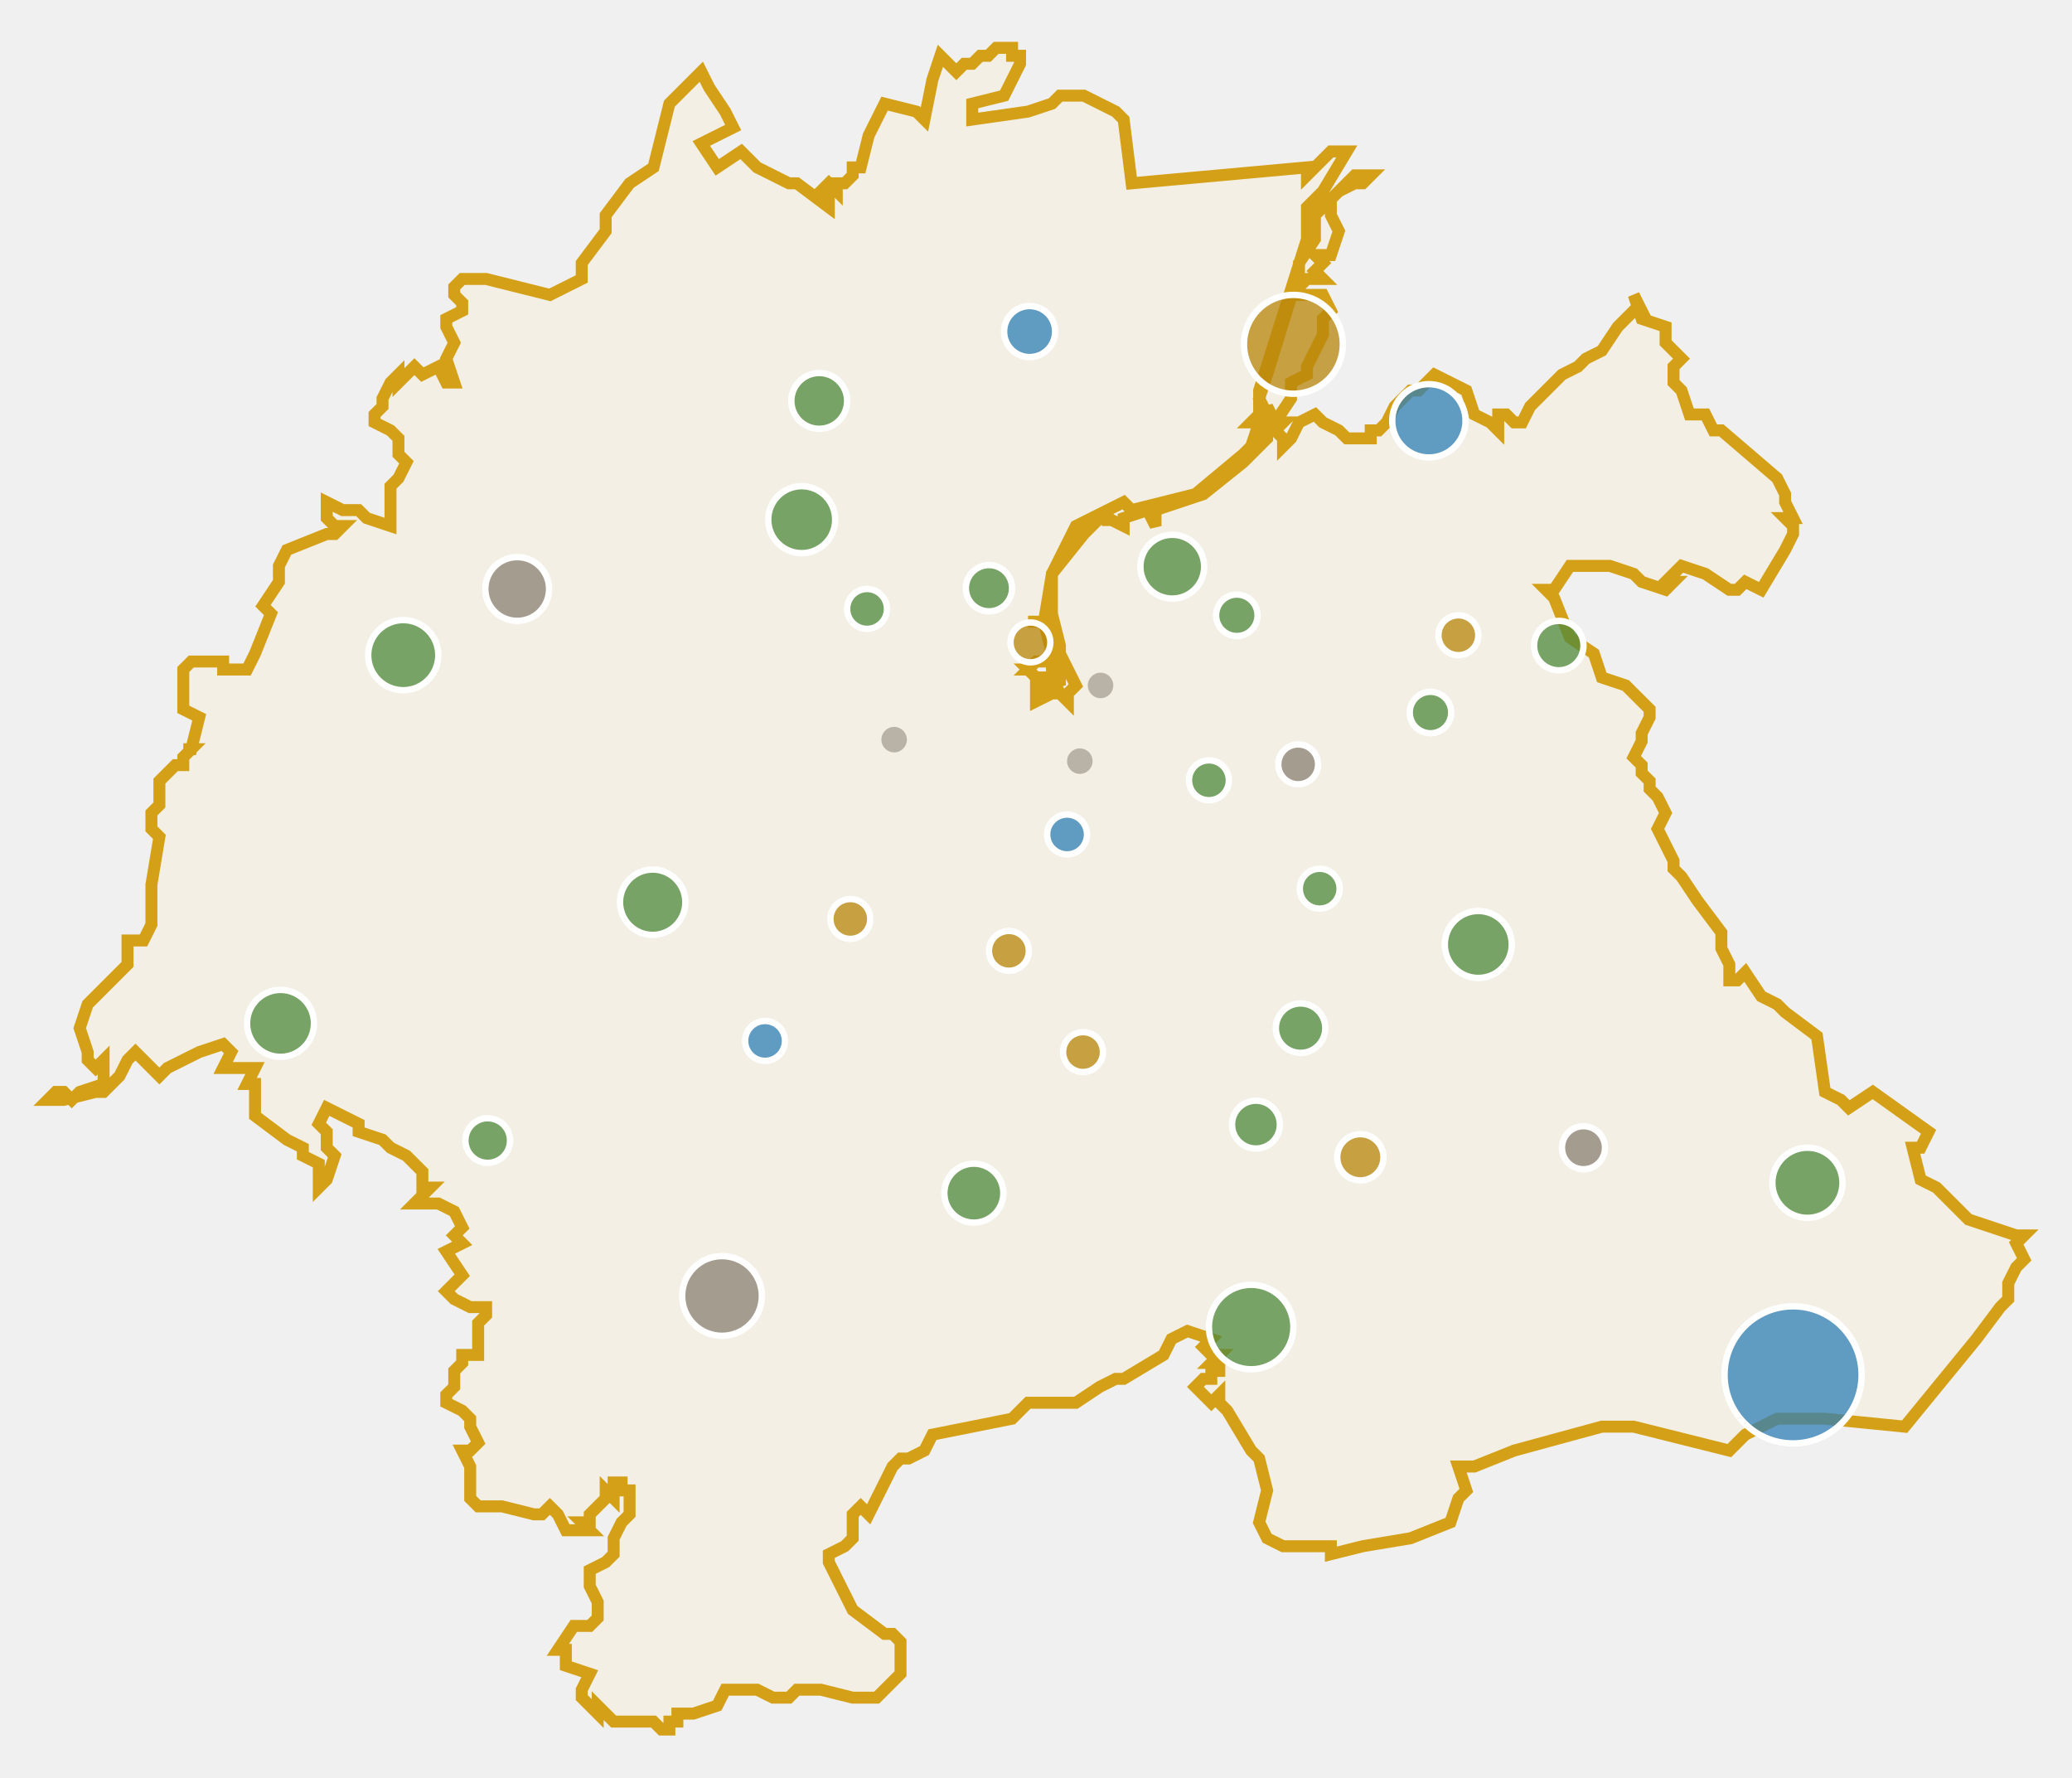
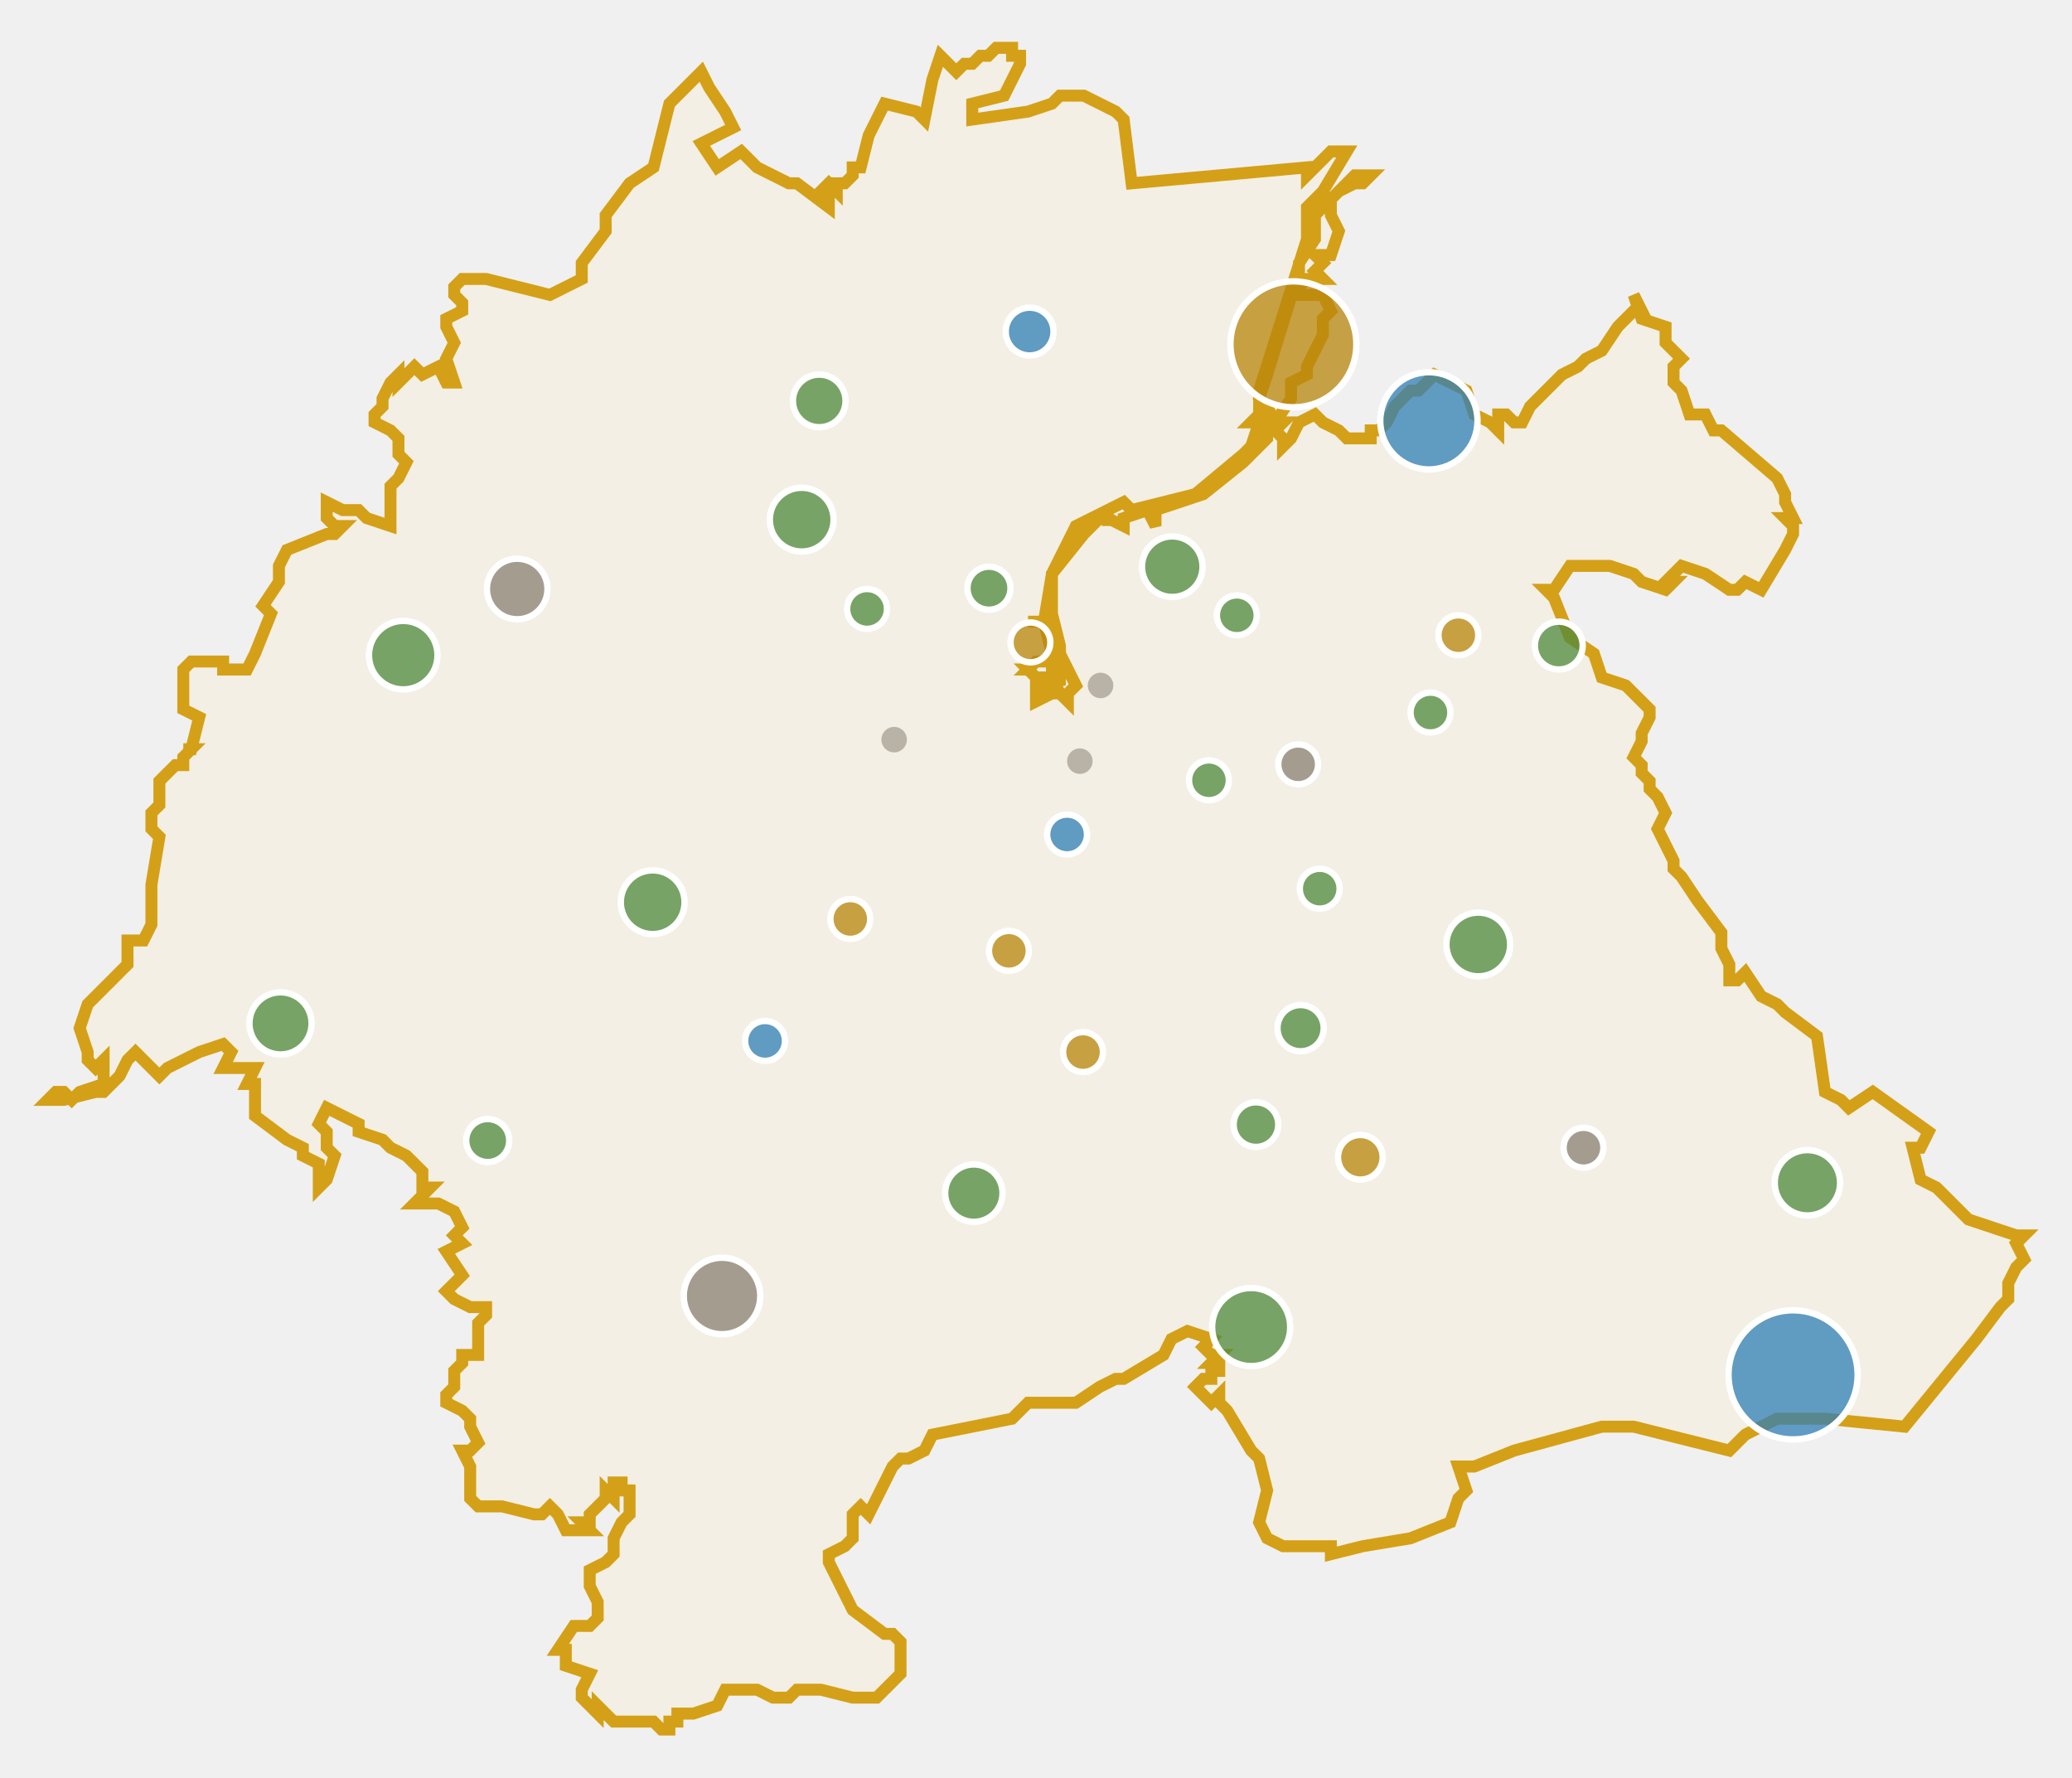
<svg xmlns="http://www.w3.org/2000/svg" viewBox="0 0 260 223" width="260" height="223">
  <path d="M54,149L52,151L55,151L57,152L58,154L57,155L58,156L56,157L58,160L56,162L57,163L59,164L61,164L61,165L60,166L60,170L59,170L58,170L58,171L57,172L57,174L56,175L56,176L58,177L59,178L59,179L60,181L59,182L58,182L59,184L59,188L60,189L61,189L63,189L67,190L68,190L69,189L70,190L71,192L73,192L74,192L73,191L74,191L74,190L75,189L76,188L76,187L77,188L77,187L77,186L78,186L78,187L79,187L79,190L78,191L77,193L77,195L76,196L74,197L74,199L75,201L75,203L74,204L72,204L70,207L71,207L71,209L74,210L73,212L73,213L75,215L75,214L77,216L79,216L82,216L83,217L84,217L84,216L85,216L85,215L86,215L87,215L90,214L91,212L92,212L95,212L97,213L99,213L100,212L103,212L107,213L110,213L112,211L113,210L113,208L113,207L113,206L112,205L111,205L107,202L105,198L104,196L104,195L106,194L107,193L107,192L107,190L108,189L109,190L112,184L113,183L114,183L116,182L117,180L122,179L127,178L129,176L131,176L133,176L135,176L138,174L140,173L141,173L146,170L147,168L149,167L152,168L151,169L152,170L153,170L152,171L153,171L153,172L152,172L152,173L152,172L152,173L151,173L150,174L152,176L153,175L153,176L154,177L157,182L158,183L159,187L158,191L159,193L161,194L164,194L165,194L167,194L167,195L171,194L177,193L182,191L183,188L184,187L183,184L185,184L190,182L201,179L204,179L205,179L209,180L217,182L219,180L223,178L229,178L239,179L248,168L251,164L252,163L252,161L253,159L254,158L253,156L254,155L253,155L247,153L245,151L243,149L241,148L240,144L241,144L242,142L235,137L232,139L231,138L229,137L228,130L224,127L223,126L221,125L219,122L218,123L217,123L217,122L217,121L216,119L216,117L213,113L211,110L210,109L210,108L208,104L209,102L208,100L207,99L207,98L206,97L206,96L205,95L206,93L206,92L207,90L207,89L206,88L205,87L204,86L201,85L200,82L197,80L195,75L194,74L195,74L197,71L202,71L205,72L206,73L209,74L210,73L209,73L211,71L214,72L217,74L218,74L219,73L221,74L224,69L225,67L225,66L224,65L225,65L224,63L224,62L223,60L216,54L215,54L214,52L213,52L212,52L211,49L210,48L210,47L210,46L211,45L210,44L209,43L209,41L206,40L205,37L206,39L205,39L204,40L203,41L201,44L199,45L198,46L196,47L192,51L191,53L190,53L189,52L188,52L188,54L187,53L185,52L184,49L182,48L180,47L179,48L178,49L177,49L176,50L175,51L174,53L173,54L172,54L172,55L170,55L169,55L168,54L166,53L165,52L163,53L162,55L161,56L161,55L160,54L161,53L160,53L162,50L162,48L164,47L164,46L166,42L166,40L167,39L166,37L163,37L163,36L164,35L166,35L165,34L166,33L165,32L166,32L167,32L168,29L167,27L167,25L168,24L170,23L171,23L172,22L171,22L170,22L168,24L165,27L165,30L163,33L163,34L159,47L158,50L159,52L159,51L160,53L159,53L159,54L159,55L156,58L151,62L145,64L145,65L145,66L144,64L141,65L141,66L139,65L139,66L139,65L138,65L136,67L132,72L132,77L133,81L133,82L134,84L135,86L134,87L134,88L134,87L134,88L133,87L132,87L130,88L130,85L129,84L130,84L129,84L130,83L132,83L132,82L131,78L129,78L131,78L132,72L135,66L137,65L139,64L141,63L142,64L150,62L156,57L157,56L158,53L157,53L158,52L158,53L158,49L164,30L164,27L164,26L166,24L169,19L168,19L167,19L164,22L164,21L142,23L141,15L140,14L136,12L133,12L132,13L129,14L122,15L122,13L126,12L128,8L128,7L127,7L127,6L126,6L125,6L124,7L123,7L122,8L121,8L120,9L118,7L117,10L116,15L115,14L111,13L110,15L109,17L108,21L107,21L107,22L106,23L105,23L105,24L104,23L103,24L104,25L104,26L100,23L99,23L95,21L93,19L90,21L88,18L92,16L91,14L89,11L88,9L86,11L84,13L82,21L79,23L76,27L76,29L73,33L73,35L71,36L69,37L65,36L61,35L58,35L57,36L57,37L58,38L58,39L56,40L56,41L57,43L56,45L57,48L56,48L55,46L53,47L52,46L50,48L50,47L49,48L48,50L48,51L47,52L47,53L49,54L50,55L50,57L51,58L50,60L49,61L49,65L49,66L46,65L45,64L43,64L41,63L41,65L42,66L43,66L42,67L41,67L36,69L35,71L35,73L33,76L34,77L32,82L31,84L30,84L29,84L28,84L28,83L27,83L26,83L25,83L24,83L23,84L23,86L23,89L25,90L24,94L23,94L24,94L23,95L23,96L22,96L21,97L20,98L20,101L19,102L19,103L19,104L20,105L19,111L19,113L19,114L19,115L19,116L18,118L16,118L16,121L14,123L13,124L11,126L10,129L11,132L11,133L12,134L13,133L13,134L13,136L10,137L9,138L8,137L7,137L6,138L8,138L12,137L13,137L14,136L15,135L16,133L17,132L19,134L20,135L21,134L23,133L25,132L28,131L29,132L28,134L32,134L31,136L32,136L32,137L32,140L36,143L38,144L38,145L40,146L40,149L41,148L42,145L41,144L41,142L40,141L41,139L45,141L45,142L48,143L49,144L51,145L52,146L53,147L53,149L54,149ZM133,87L132,85L131,85L131,87L133,87ZM133,85L133,83L132,83L132,84L133,86L133,85Z" fill="#f3efe4" stroke="#d4a017" stroke-width="1.5" fill-rule="evenodd" />
  <circle cx="135.5" cy="95.5" r="1.6" fill="#b9b2a6" />
  <circle cx="133.9" cy="104.7" r="2.5" fill="#2f7fb5" fill-opacity="0.75" stroke="#fff" stroke-width="0.8" />
  <circle cx="112.2" cy="92.8" r="1.6" fill="#b9b2a6" />
  <circle cx="151.7" cy="97.9" r="2.5" fill="#4f8a3c" fill-opacity="0.75" stroke="#fff" stroke-width="0.8" />
  <circle cx="129.3" cy="80.6" r="2.5" fill="#b8860b" fill-opacity="0.75" stroke="#fff" stroke-width="0.8" />
  <circle cx="138.1" cy="86" r="1.6" fill="#b9b2a6" />
-   <circle cx="124.1" cy="73.8" r="2.9" fill="#4f8a3c" fill-opacity="0.75" stroke="#fff" stroke-width="0.8" />
+   <circle cx="124.1" cy="73.8" r="2.7" fill="#4f8a3c" fill-opacity="0.75" stroke="#fff" stroke-width="0.8" />
  <circle cx="108.8" cy="76.4" r="2.5" fill="#4f8a3c" fill-opacity="0.75" stroke="#fff" stroke-width="0.8" />
-   <circle cx="100.6" cy="65.2" r="4.2" fill="#4f8a3c" fill-opacity="0.75" stroke="#fff" stroke-width="0.8" />
-   <circle cx="102.8" cy="50.3" r="3.5" fill="#4f8a3c" fill-opacity="0.75" stroke="#fff" stroke-width="0.8" />
-   <circle cx="129.2" cy="41.6" r="3.2" fill="#2f7fb5" fill-opacity="0.75" stroke="#fff" stroke-width="0.8" />
-   <circle cx="162.3" cy="43.2" r="6.2" fill="#b8860b" fill-opacity="0.75" stroke="#fff" stroke-width="0.8" />
-   <circle cx="147.1" cy="71.1" r="4.0" fill="#4f8a3c" fill-opacity="0.75" stroke="#fff" stroke-width="0.8" />
-   <circle cx="155.2" cy="77.2" r="2.6" fill="#4f8a3c" fill-opacity="0.75" stroke="#fff" stroke-width="0.8" />
-   <circle cx="179.3" cy="52.8" r="4.6" fill="#2f7fb5" fill-opacity="0.75" stroke="#fff" stroke-width="0.8" />
+   <circle cx="100.6" cy="65.2" r="4.0" fill="#4f8a3c" fill-opacity="0.75" stroke="#fff" stroke-width="0.8" />
+   <circle cx="102.8" cy="50.3" r="3.3" fill="#4f8a3c" fill-opacity="0.75" stroke="#fff" stroke-width="0.8" />
+   <circle cx="129.2" cy="41.6" r="3.0" fill="#2f7fb5" fill-opacity="0.75" stroke="#fff" stroke-width="0.8" />
+   <circle cx="162.3" cy="43.2" r="7.9" fill="#b8860b" fill-opacity="0.75" stroke="#fff" stroke-width="0.8" />
+   <circle cx="147.1" cy="71.1" r="3.8" fill="#4f8a3c" fill-opacity="0.75" stroke="#fff" stroke-width="0.8" />
+   <circle cx="155.2" cy="77.2" r="2.5" fill="#4f8a3c" fill-opacity="0.75" stroke="#fff" stroke-width="0.8" />
+   <circle cx="179.3" cy="52.8" r="6.1" fill="#2f7fb5" fill-opacity="0.75" stroke="#fff" stroke-width="0.8" />
  <circle cx="183" cy="79.7" r="2.5" fill="#b8860b" fill-opacity="0.75" stroke="#fff" stroke-width="0.8" />
-   <circle cx="179.5" cy="89.4" r="2.6" fill="#4f8a3c" fill-opacity="0.75" stroke="#fff" stroke-width="0.8" />
-   <circle cx="195.6" cy="81" r="3.1" fill="#4f8a3c" fill-opacity="0.75" stroke="#fff" stroke-width="0.8" />
+   <circle cx="179.5" cy="89.4" r="2.5" fill="#4f8a3c" fill-opacity="0.75" stroke="#fff" stroke-width="0.8" />
+   <circle cx="195.6" cy="81" r="3.0" fill="#4f8a3c" fill-opacity="0.75" stroke="#fff" stroke-width="0.8" />
  <circle cx="162.9" cy="95.9" r="2.5" fill="#8a8073" fill-opacity="0.75" stroke="#fff" stroke-width="0.8" />
  <circle cx="165.6" cy="111.5" r="2.5" fill="#4f8a3c" fill-opacity="0.75" stroke="#fff" stroke-width="0.8" />
-   <circle cx="170.7" cy="145.2" r="2.9" fill="#b8860b" fill-opacity="0.75" stroke="#fff" stroke-width="0.8" />
-   <circle cx="163.2" cy="129" r="3.1" fill="#4f8a3c" fill-opacity="0.75" stroke="#fff" stroke-width="0.8" />
-   <circle cx="185.5" cy="118.5" r="4.2" fill="#4f8a3c" fill-opacity="0.75" stroke="#fff" stroke-width="0.8" />
-   <circle cx="198.7" cy="144" r="2.7" fill="#8a8073" fill-opacity="0.75" stroke="#fff" stroke-width="0.8" />
-   <circle cx="226.8" cy="148.4" r="4.4" fill="#4f8a3c" fill-opacity="0.75" stroke="#fff" stroke-width="0.8" />
-   <circle cx="225" cy="172.5" r="8.6" fill="#2f7fb5" fill-opacity="0.75" stroke="#fff" stroke-width="0.8" />
-   <circle cx="157" cy="166.5" r="5.3" fill="#4f8a3c" fill-opacity="0.75" stroke="#fff" stroke-width="0.8" />
+   <circle cx="170.7" cy="145.2" r="2.8" fill="#b8860b" fill-opacity="0.75" stroke="#fff" stroke-width="0.8" />
+   <circle cx="163.2" cy="129" r="2.9" fill="#4f8a3c" fill-opacity="0.75" stroke="#fff" stroke-width="0.8" />
+   <circle cx="185.5" cy="118.5" r="4.0" fill="#4f8a3c" fill-opacity="0.75" stroke="#fff" stroke-width="0.8" />
+   <circle cx="198.7" cy="144" r="2.5" fill="#8a8073" fill-opacity="0.75" stroke="#fff" stroke-width="0.8" />
+   <circle cx="226.8" cy="148.4" r="4.1" fill="#4f8a3c" fill-opacity="0.75" stroke="#fff" stroke-width="0.8" />
+   <circle cx="225" cy="172.5" r="8.1" fill="#2f7fb5" fill-opacity="0.75" stroke="#fff" stroke-width="0.8" />
+   <circle cx="157" cy="166.5" r="4.9" fill="#4f8a3c" fill-opacity="0.75" stroke="#fff" stroke-width="0.8" />
  <circle cx="135.9" cy="132" r="2.5" fill="#b8860b" fill-opacity="0.75" stroke="#fff" stroke-width="0.8" />
-   <circle cx="157.6" cy="141.1" r="3.0" fill="#4f8a3c" fill-opacity="0.75" stroke="#fff" stroke-width="0.8" />
-   <circle cx="122.2" cy="149.7" r="3.7" fill="#4f8a3c" fill-opacity="0.75" stroke="#fff" stroke-width="0.8" />
-   <circle cx="90.6" cy="162.6" r="5.0" fill="#8a8073" fill-opacity="0.75" stroke="#fff" stroke-width="0.8" />
+   <circle cx="157.6" cy="141.1" r="2.8" fill="#4f8a3c" fill-opacity="0.75" stroke="#fff" stroke-width="0.8" />
+   <circle cx="122.2" cy="149.7" r="3.6" fill="#4f8a3c" fill-opacity="0.75" stroke="#fff" stroke-width="0.8" />
+   <circle cx="90.6" cy="162.6" r="4.8" fill="#8a8073" fill-opacity="0.75" stroke="#fff" stroke-width="0.8" />
  <circle cx="126.6" cy="119.3" r="2.5" fill="#b8860b" fill-opacity="0.75" stroke="#fff" stroke-width="0.8" />
  <circle cx="96" cy="130.6" r="2.5" fill="#2f7fb5" fill-opacity="0.75" stroke="#fff" stroke-width="0.8" />
  <circle cx="106.7" cy="115.3" r="2.5" fill="#b8860b" fill-opacity="0.75" stroke="#fff" stroke-width="0.8" />
-   <circle cx="81.9" cy="113.2" r="4.1" fill="#4f8a3c" fill-opacity="0.75" stroke="#fff" stroke-width="0.8" />
-   <circle cx="35.2" cy="128.4" r="4.2" fill="#4f8a3c" fill-opacity="0.75" stroke="#fff" stroke-width="0.8" />
-   <circle cx="61.2" cy="143.1" r="2.8" fill="#4f8a3c" fill-opacity="0.75" stroke="#fff" stroke-width="0.8" />
-   <circle cx="50.6" cy="82.2" r="4.4" fill="#4f8a3c" fill-opacity="0.75" stroke="#fff" stroke-width="0.8" />
-   <circle cx="64.9" cy="73.9" r="4.0" fill="#8a8073" fill-opacity="0.75" stroke="#fff" stroke-width="0.8" />
+   <circle cx="81.9" cy="113.2" r="4.0" fill="#4f8a3c" fill-opacity="0.75" stroke="#fff" stroke-width="0.8" />
+   <circle cx="35.2" cy="128.4" r="3.9" fill="#4f8a3c" fill-opacity="0.75" stroke="#fff" stroke-width="0.8" />
+   <circle cx="61.2" cy="143.1" r="2.7" fill="#4f8a3c" fill-opacity="0.75" stroke="#fff" stroke-width="0.8" />
+   <circle cx="50.6" cy="82.2" r="4.3" fill="#4f8a3c" fill-opacity="0.75" stroke="#fff" stroke-width="0.8" />
+   <circle cx="64.9" cy="73.9" r="3.8" fill="#8a8073" fill-opacity="0.75" stroke="#fff" stroke-width="0.8" />
</svg>
